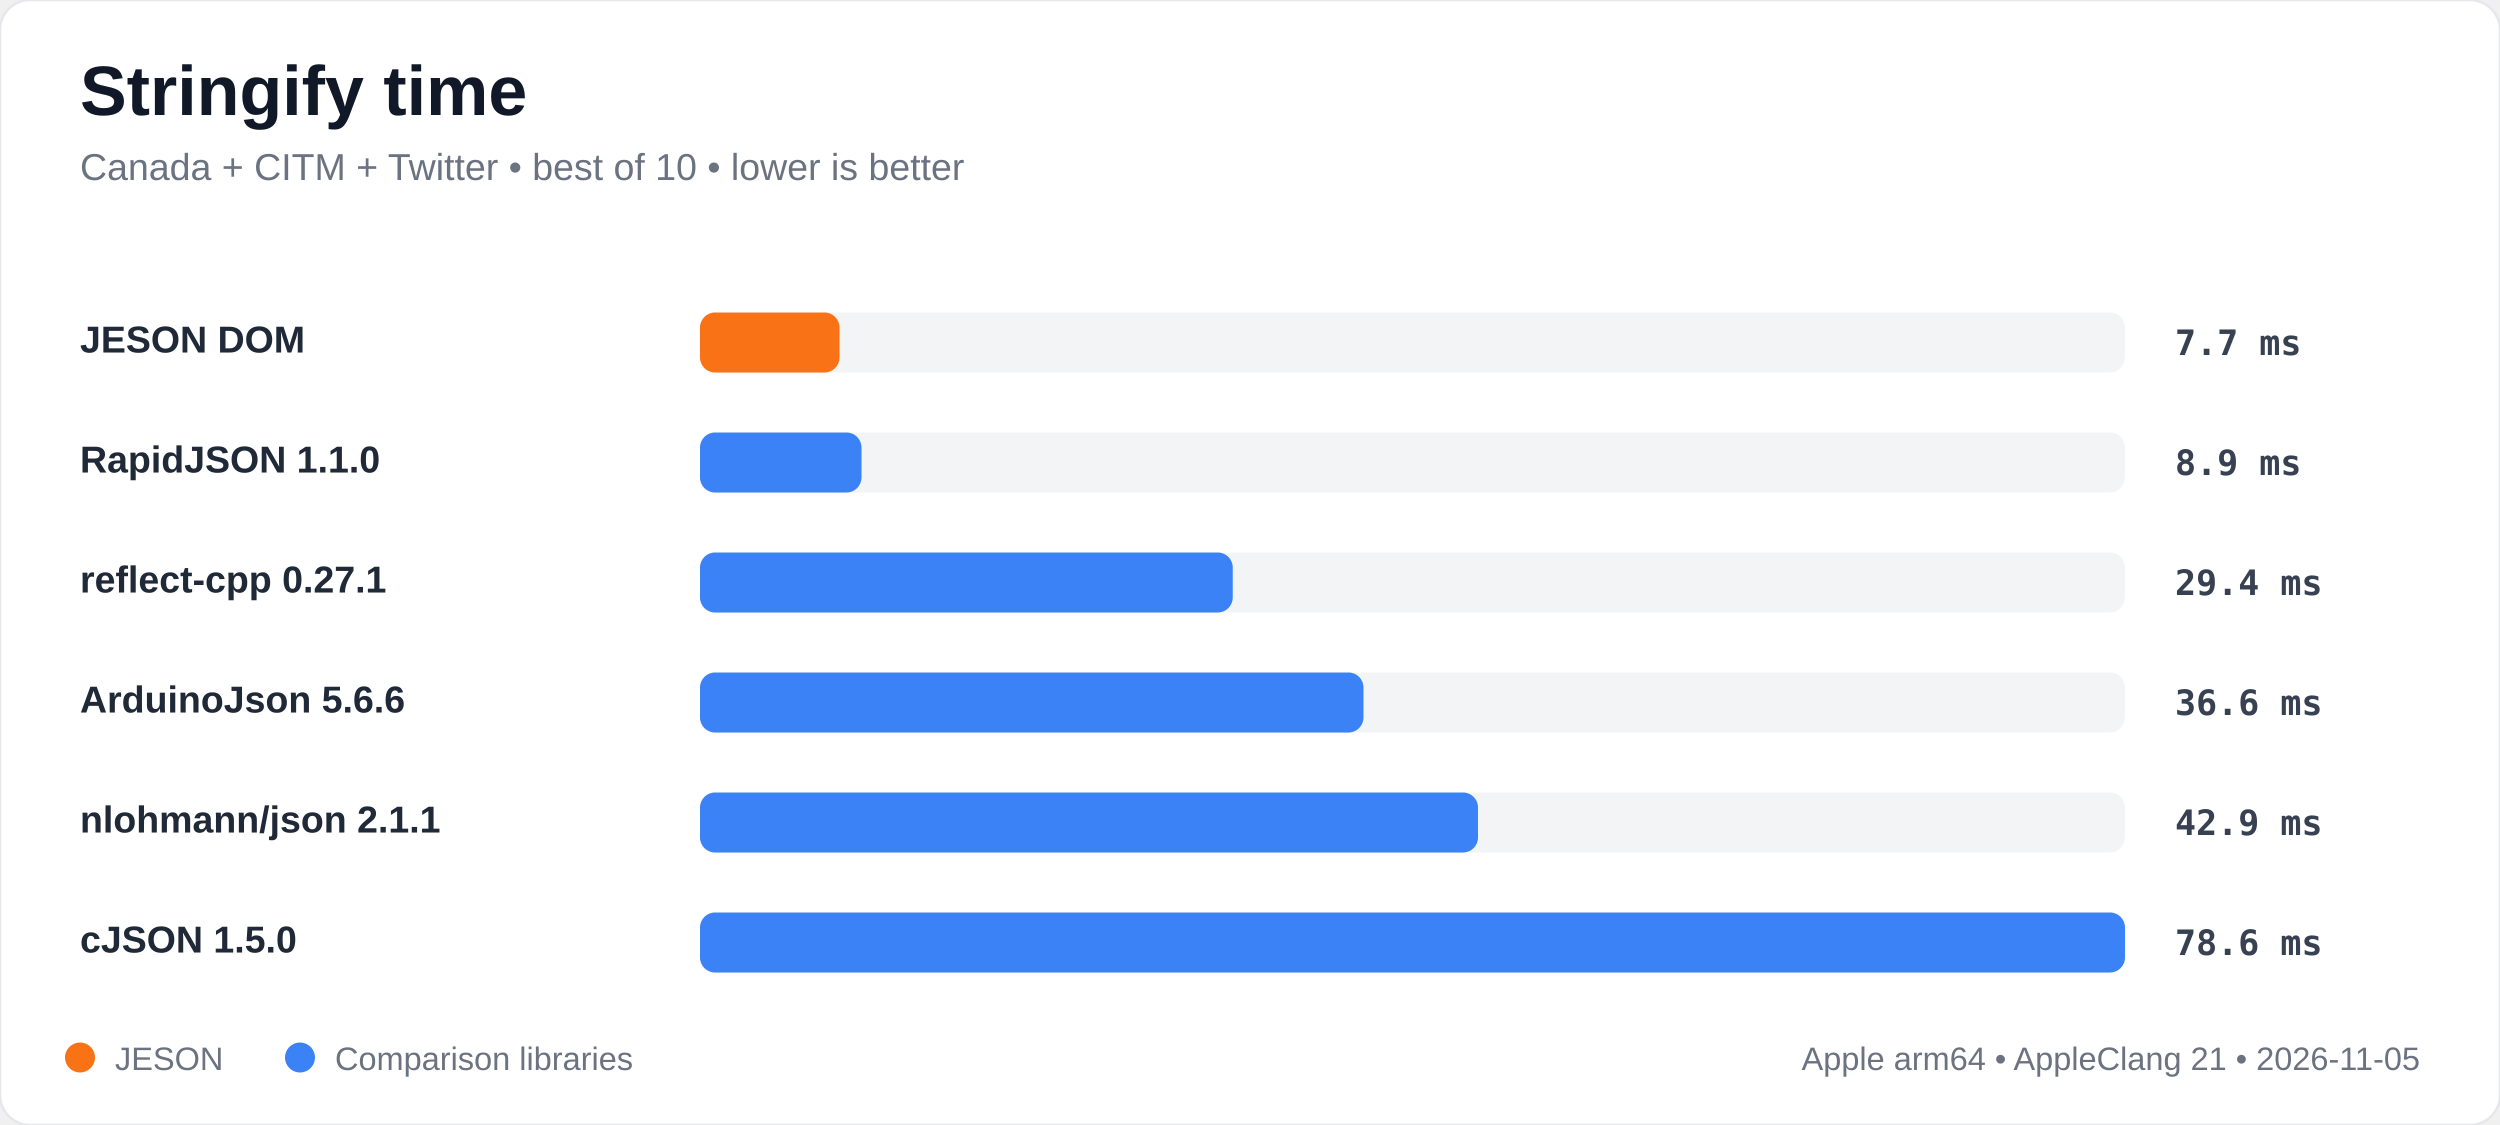
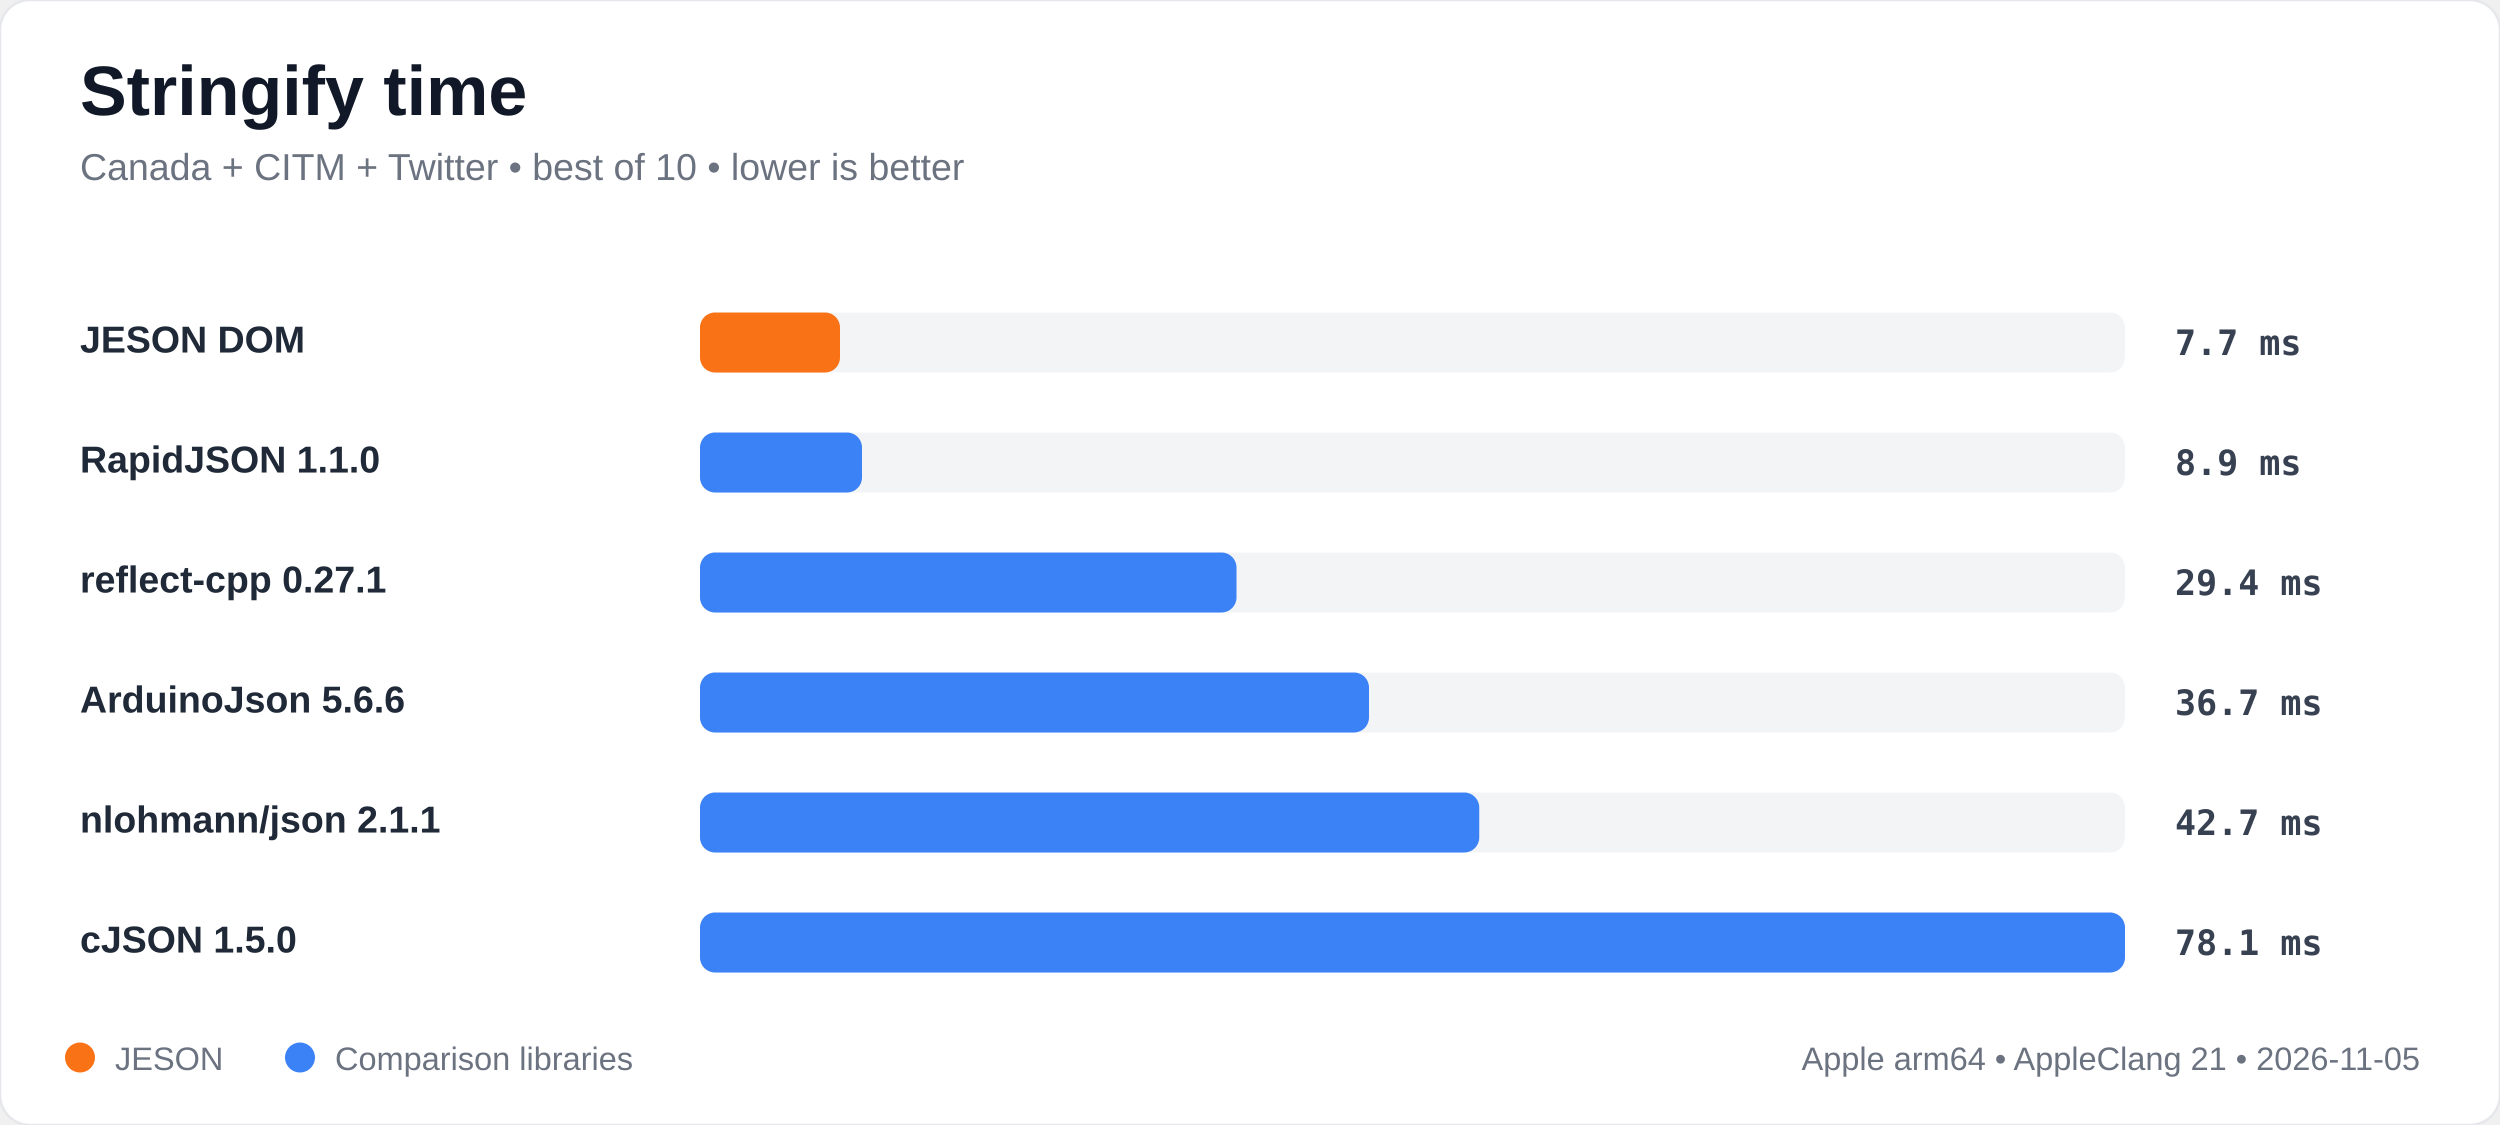
<svg xmlns="http://www.w3.org/2000/svg" viewBox="0 0 1000 450" role="img">
  <rect width="1000" height="450" rx="12" fill="#ffffff" stroke="#e5e7eb" />
  <text x="32" y="46" font-family="Arial, sans-serif" font-size="28" font-weight="700" fill="#111827">Stringify time</text>
  <text x="32" y="72" font-family="Arial, sans-serif" font-size="15" fill="#6b7280">Canada + CITM + Twitter • best of 10 • lower is better</text>
  <text x="32" y="141" font-family="Arial, sans-serif" font-size="15" font-weight="600" fill="#1f2937">JESON DOM</text>
  <rect x="280" y="125" width="570" height="24" rx="6" fill="#f3f4f6" />
-   <rect x="280" y="125" width="55.8" height="24" rx="6" fill="#f97316" />
+   <rect x="280" y="125" width="56.0" height="24" rx="6" fill="#f97316" />
  <text x="870" y="142" font-family="monospace" font-size="14" font-weight="600" fill="#374151">7.7 ms</text>
  <text x="32" y="189" font-family="Arial, sans-serif" font-size="15" font-weight="600" fill="#1f2937">RapidJSON 1.1.0</text>
  <rect x="280" y="173" width="570" height="24" rx="6" fill="#f3f4f6" />
-   <rect x="280" y="173" width="64.6" height="24" rx="6" fill="#3b82f6" />
+   <rect x="280" y="173" width="64.8" height="24" rx="6" fill="#3b82f6" />
  <text x="870" y="190" font-family="monospace" font-size="14" font-weight="600" fill="#374151">8.9 ms</text>
  <text x="32" y="237" font-family="Arial, sans-serif" font-size="15" font-weight="600" fill="#1f2937">reflect-cpp 0.27.1</text>
  <rect x="280" y="221" width="570" height="24" rx="6" fill="#f3f4f6" />
-   <rect x="280" y="221" width="213.1" height="24" rx="6" fill="#3b82f6" />
+   <rect x="280" y="221" width="214.6" height="24" rx="6" fill="#3b82f6" />
  <text x="870" y="238" font-family="monospace" font-size="14" font-weight="600" fill="#374151">29.4 ms</text>
  <text x="32" y="285" font-family="Arial, sans-serif" font-size="15" font-weight="600" fill="#1f2937">ArduinoJson 5.6.6</text>
  <rect x="280" y="269" width="570" height="24" rx="6" fill="#f3f4f6" />
-   <rect x="280" y="269" width="265.4" height="24" rx="6" fill="#3b82f6" />
-   <text x="870" y="286" font-family="monospace" font-size="14" font-weight="600" fill="#374151">36.6 ms</text>
+   <rect x="280" y="269" width="267.6" height="24" rx="6" fill="#3b82f6" />
+   <text x="870" y="286" font-family="monospace" font-size="14" font-weight="600" fill="#374151">36.7 ms</text>
  <text x="32" y="333" font-family="Arial, sans-serif" font-size="15" font-weight="600" fill="#1f2937">nlohmann/json 2.1.1</text>
  <rect x="280" y="317" width="570" height="24" rx="6" fill="#f3f4f6" />
-   <rect x="280" y="317" width="311.2" height="24" rx="6" fill="#3b82f6" />
-   <text x="870" y="334" font-family="monospace" font-size="14" font-weight="600" fill="#374151">42.9 ms</text>
+   <rect x="280" y="317" width="311.7" height="24" rx="6" fill="#3b82f6" />
+   <text x="870" y="334" font-family="monospace" font-size="14" font-weight="600" fill="#374151">42.7 ms</text>
  <text x="32" y="381" font-family="Arial, sans-serif" font-size="15" font-weight="600" fill="#1f2937">cJSON 1.5.0</text>
  <rect x="280" y="365" width="570" height="24" rx="6" fill="#f3f4f6" />
  <rect x="280" y="365" width="570.0" height="24" rx="6" fill="#3b82f6" />
-   <text x="870" y="382" font-family="monospace" font-size="14" font-weight="600" fill="#374151">78.6 ms</text>
+   <text x="870" y="382" font-family="monospace" font-size="14" font-weight="600" fill="#374151">78.1 ms</text>
  <circle cx="32" cy="423" r="6" fill="#f97316" />
  <text x="46" y="428" font-family="Arial, sans-serif" font-size="13" fill="#6b7280">JESON</text>
  <circle cx="120" cy="423" r="6" fill="#3b82f6" />
  <text x="134" y="428" font-family="Arial, sans-serif" font-size="13" fill="#6b7280">Comparison libraries</text>
  <text x="968" y="428" text-anchor="end" font-family="Arial, sans-serif" font-size="13" fill="#6b7280">Apple arm64 • AppleClang 21 • 2026-11-05</text>
</svg>
